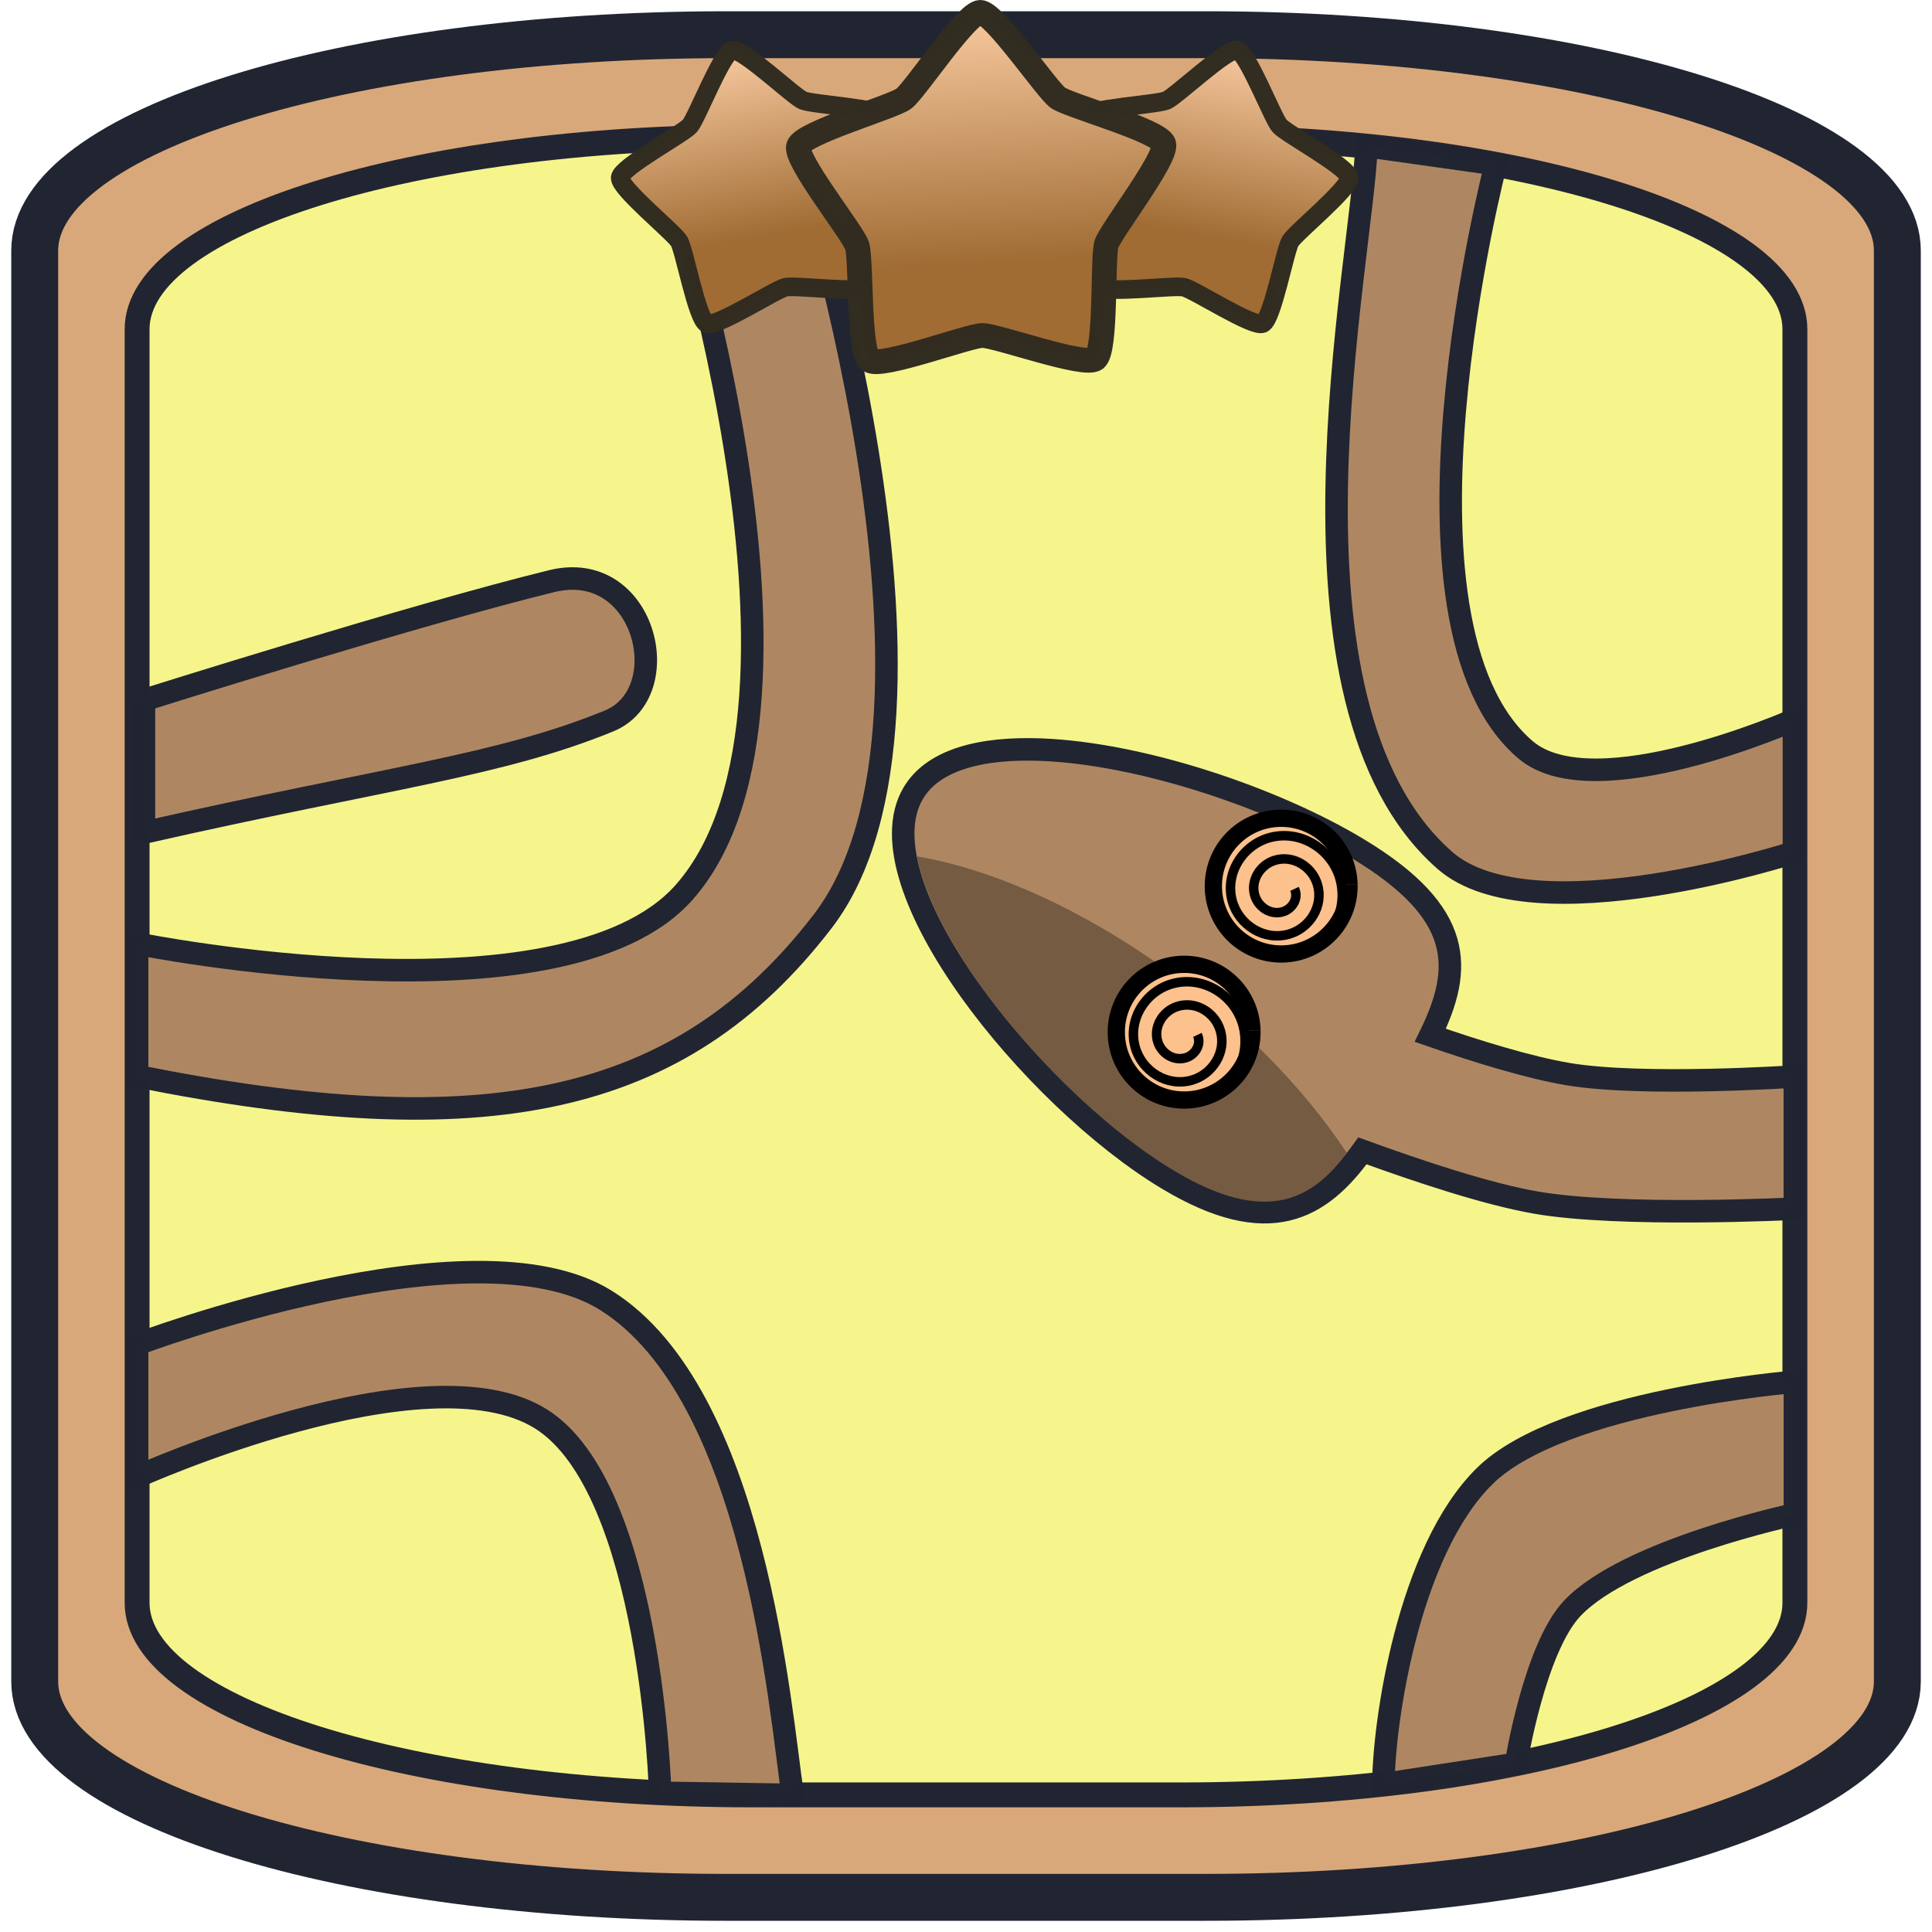
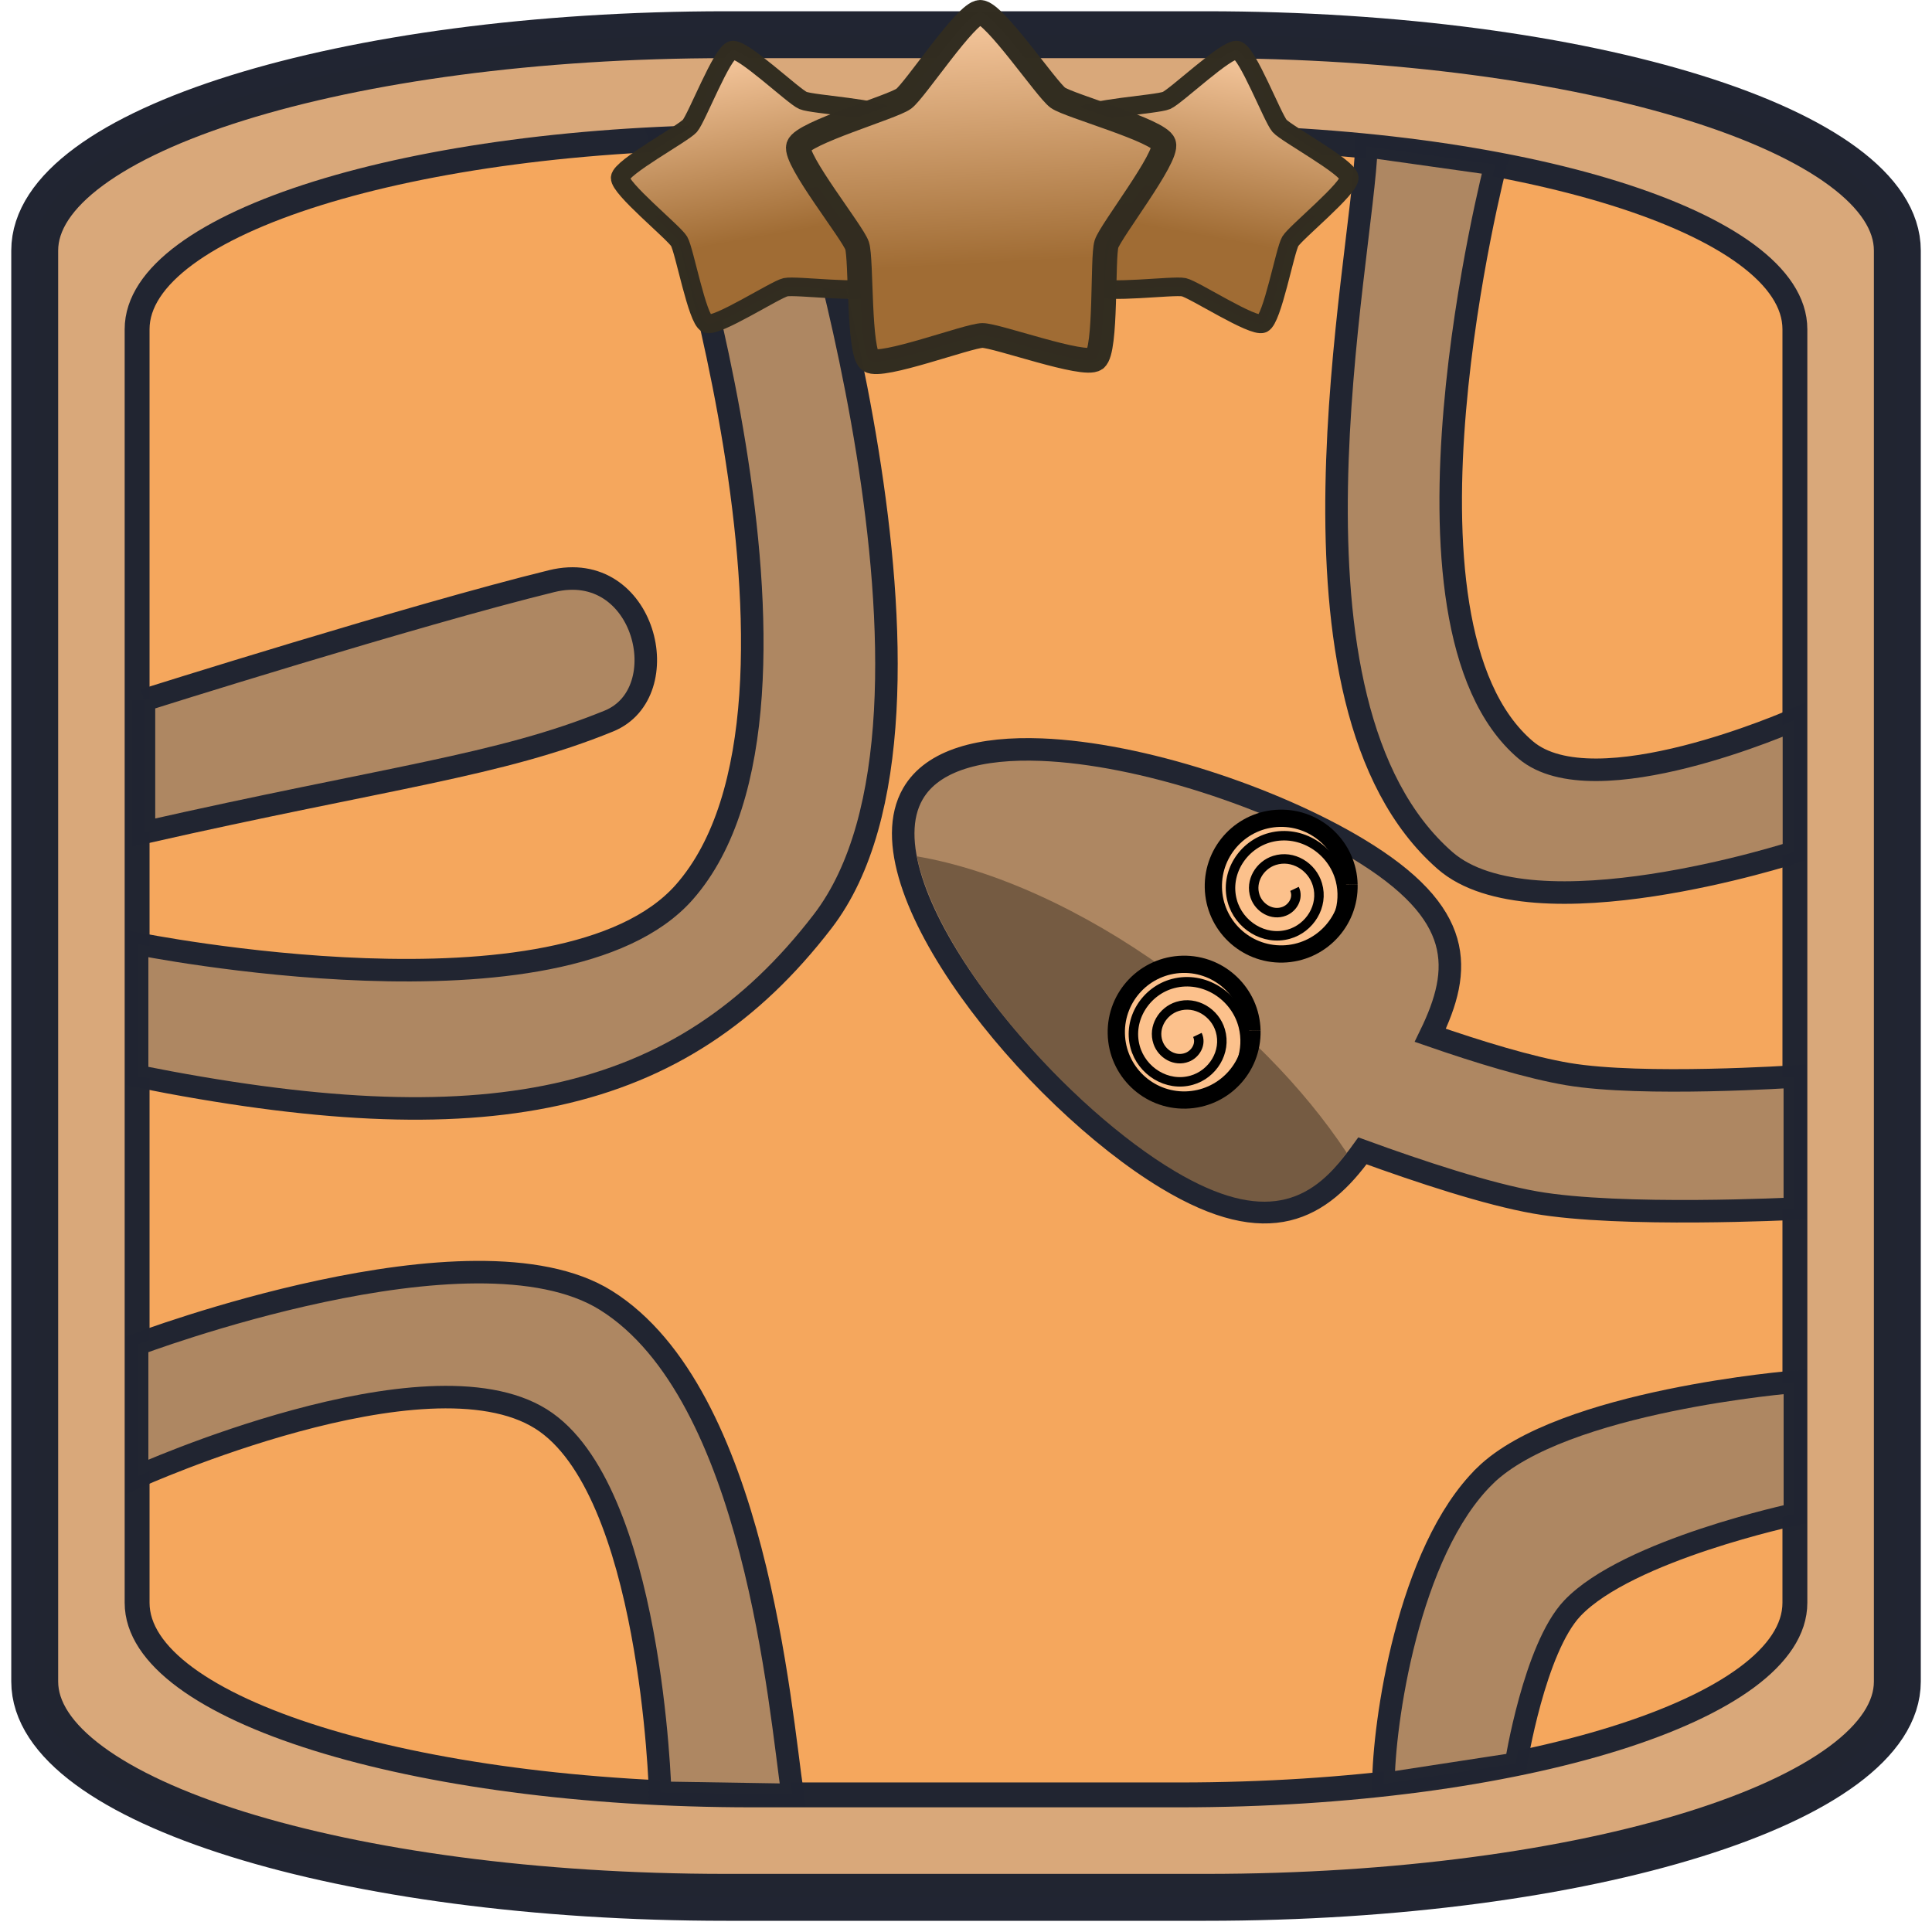
<svg xmlns="http://www.w3.org/2000/svg" xmlns:xlink="http://www.w3.org/1999/xlink" width="130" height="130" viewBox="0 0 34.396 34.396" version="1.1" id="svg1">
  <defs id="defs1">
    <linearGradient xlink:href="#linearGradient33" id="linearGradient34-5-6" x1="9.158" y1="0.654" x2="9.524" y2="7.639" gradientUnits="userSpaceOnUse" />
    <linearGradient id="linearGradient33">
      <stop style="stop-color:#ffd1a8;stop-opacity:1;" offset="0" id="stop33" />
      <stop style="stop-color:#a06c34;stop-opacity:1;" offset="0.696" id="stop34" />
    </linearGradient>
    <linearGradient xlink:href="#linearGradient33" id="linearGradient24" gradientUnits="userSpaceOnUse" x1="9.158" y1="0.654" x2="9.524" y2="7.639" />
    <linearGradient xlink:href="#linearGradient33" id="linearGradient25" gradientUnits="userSpaceOnUse" x1="9.158" y1="0.654" x2="9.524" y2="7.639" />
  </defs>
  <g id="layer1">
    <rect style="fill:#d9a87a;stroke:#212532;stroke-width:0.835;stroke-linejoin:round;stroke-miterlimit:8.2;stroke-opacity:0.996;stroke-dasharray:none;fill-opacity:1" id="rect1" width="33.161" height="33.161" x="0.618" y="0.618" ry="3.843" rx="12.308" />
-     <rect style="fill:#f5f58c;stroke:#212532;stroke-width:0.443;stroke-linejoin:round;stroke-miterlimit:8.2;stroke-dasharray:none;stroke-opacity:0.996;fill-opacity:1" id="rect1-8" width="29.514" height="29.514" x="2.441" y="2.441" ry="3.42" rx="10.954" />
+     <rect style="fill:#f5a75d;stroke:#212532;stroke-width:0.443;stroke-linejoin:round;stroke-miterlimit:8.2;stroke-dasharray:none;stroke-opacity:0.996;fill-opacity:1" id="rect1-8" width="29.514" height="29.514" x="2.441" y="2.441" ry="3.42" rx="10.954" />
    <path d="m 26.438,26.274 c -1.378,1.346 -1.808,4.446 -1.808,5.49 l 2.359,-0.362 c 0,0 0.328,-2.058 1.004,-2.77 0.987,-1.04 3.962,-1.673 3.962,-1.673 v -2.359 c 0,0 -4.142,0.331 -5.517,1.673 z" style="fill:#ae8762;stroke:#212532;stroke-width:0.401;stroke-opacity:0.996" id="path13" />
    <path d="m 24.327,2.6 c -0.066,2.028 -1.811,9.91 1.398,12.719 1.559,1.365 6.213,-0.144 6.213,-0.144 v -2.359 c 0,0 -3.555,1.572 -4.776,0.535 C 24.51,11.099 26.629,2.924 26.629,2.924 Z" style="fill:#ae8762;stroke:#212532;stroke-width:0.401;stroke-opacity:0.996" id="path12" />
    <path d="m 2.441,23.933 v 2.359 c 0,0 5.14,-2.316 7.191,-1.03 1.973,1.237 2.121,6.655 2.121,6.655 l 2.359,0.038 C 13.887,30.436 13.448,24.812 10.786,23.15 8.416,21.671 2.441,23.933 2.441,23.933 Z" style="fill:#ae8762;stroke:#212532;stroke-width:0.401;stroke-opacity:0.996" id="path14" />
    <path d="m 11.753,2.479 c 0,0 3.385,10.051 0.429,13.405 -2.157,2.446 -9.741,0.916 -9.741,0.916 v 2.359 C 8.625,20.395 12.105,19.71 14.646,16.403 17.483,12.711 14.112,2.444 14.112,2.444 Z" style="fill:#ae8762;stroke:#212532;stroke-width:0.401;stroke-opacity:0.996;fill-opacity:1" id="path5" />
    <path d="m 2.563,12.463 v 2.359 c 4.353,-0.985 6.332,-1.19 8.279,-1.986 1.225,-0.501 0.646,-2.898 -1.019,-2.49 -2.448,0.6 -7.26,2.118 -7.26,2.118 z" style="fill:#ae8762;stroke:#212532;stroke-width:0.401;stroke-opacity:0.996" id="path6" />
    <path d="m 18.537,13.346 c -1.069,-0.041 -1.932,0.177 -2.284,0.785 -0.937,1.623 2.125,5.408 4.526,6.854 1.813,1.092 2.732,0.539 3.477,-0.496 1.04,0.379 2.23,0.77 3.076,0.919 1.518,0.268 4.622,0.11 4.622,0.11 v -2.353 c 0,0 -2.714,0.183 -4.043,-0.043 -0.679,-0.115 -1.581,-0.39 -2.447,-0.69 0.574,-1.179 0.624,-2.17 -1.293,-3.324 -1.501,-0.903 -3.853,-1.693 -5.634,-1.762 z" style="fill:#ae8762;stroke:#212532;stroke-width:0.401;stroke-opacity:0.996" id="path18" />
    <path style="fill:#fcc18c;fill-opacity:1;stroke:#000000;stroke-width:0.307;stroke-dasharray:none;stroke-opacity:1" id="path21-9" d="m 24.017,15.75 a 1.208,1.208 0 0 1 -1.181,1.234 1.208,1.208 0 0 1 -1.234,-1.181 1.208,1.208 0 0 1 1.18,-1.235 1.208,1.208 0 0 1 1.235,1.18" />
    <path style="fill:none;fill-rule:evenodd;stroke:#000000;stroke-width:0.165;stroke-dasharray:none" id="path22-1" d="m 19.906,17.712 c 0.074,0.155 -0.028,0.332 -0.178,0.39 -0.21,0.082 -0.439,-0.054 -0.509,-0.259 -0.091,-0.265 0.081,-0.547 0.34,-0.628 0.32,-0.101 0.655,0.107 0.747,0.421 0.111,0.374 -0.134,0.763 -0.501,0.866 -0.429,0.121 -0.871,-0.16 -0.985,-0.582 -0.131,-0.483 0.187,-0.979 0.663,-1.104 0.538,-0.141 1.088,0.213 1.223,0.744 0.104,0.409 -0.049,0.849 -0.373,1.115" transform="matrix(1.021133,0,0,1.021133,2.719696,-2.261146)" />
    <path d="M 23.976,20.523 A 7.037,3.409 37.497 0 0 20.757,17.261 7.037,3.409 37.497 0 0 16.324,15.246 c 0.379,1.846 2.719,4.492 4.593,5.606 1.581,0.94 2.422,0.546 3.059,-0.328 z" style="fill:#755b42;stroke:#000000;stroke-width:0.16;stroke-opacity:0;fill-opacity:1" id="path24" />
    <path style="fill:#fcc18c;fill-opacity:1;stroke:#000000;stroke-width:0.307;stroke-dasharray:none;stroke-opacity:1" id="path21-9-3" d="m 22.289,18.35 a 1.208,1.208 0 0 1 -1.181,1.234 1.208,1.208 0 0 1 -1.234,-1.181 1.208,1.208 0 0 1 1.18,-1.235 1.208,1.208 0 0 1 1.235,1.18" />
    <path style="fill:none;fill-rule:evenodd;stroke:#000000;stroke-width:0.165;stroke-dasharray:none" id="path22-1-9" d="m 19.906,17.712 c 0.074,0.155 -0.028,0.332 -0.178,0.39 -0.21,0.082 -0.439,-0.054 -0.509,-0.259 -0.091,-0.265 0.081,-0.547 0.34,-0.628 0.32,-0.101 0.655,0.107 0.747,0.421 0.111,0.374 -0.134,0.763 -0.501,0.866 -0.429,0.121 -0.871,-0.16 -0.985,-0.582 -0.131,-0.483 0.187,-0.979 0.663,-1.104 0.538,-0.141 1.088,0.213 1.223,0.744 0.104,0.409 -0.049,0.849 -0.373,1.115" transform="matrix(1.021133,0,0,1.021133,0.9908456,0.3386472)" />
    <path style="fill:url(#linearGradient24);fill-opacity:1;fill-rule:nonzero;stroke:#322d21;stroke-width:0.443;stroke-linejoin:round;stroke-miterlimit:8.2;stroke-opacity:0.996" id="path1-5-7" d="M 11.386,7.222 C 11.183,7.371 9.615,6.801 9.363,6.803 9.112,6.804 7.551,7.395 7.346,7.249 7.142,7.102 7.199,5.434 7.12,5.196 7.04,4.957 5.996,3.655 6.072,3.415 6.148,3.176 7.752,2.715 7.955,2.565 8.157,2.416 9.073,1.021 9.324,1.019 c 0.251,-0.002 1.186,1.381 1.39,1.528 0.204,0.146 1.815,0.586 1.894,0.825 0.079,0.239 -0.947,1.555 -1.024,1.794 -0.076,0.24 0.003,1.907 -0.199,2.056 z" transform="matrix(0.7284932,0.1689472,-0.1689472,0.7284932,15.40575,-1.424173)" />
    <path style="fill:url(#linearGradient25);fill-opacity:1;fill-rule:nonzero;stroke:#322d21;stroke-width:0.443;stroke-linejoin:round;stroke-miterlimit:8.2;stroke-opacity:0.996" id="path1-5-7-0" d="M 11.386,7.222 C 11.183,7.371 9.615,6.801 9.363,6.803 9.112,6.804 7.551,7.395 7.346,7.249 7.142,7.102 7.199,5.434 7.12,5.196 7.04,4.957 5.996,3.655 6.072,3.415 6.148,3.176 7.752,2.715 7.955,2.565 8.157,2.416 9.073,1.021 9.324,1.019 c 0.251,-0.002 1.186,1.381 1.39,1.528 0.204,0.146 1.815,0.586 1.894,0.825 0.079,0.239 -0.947,1.555 -1.024,1.794 -0.076,0.24 0.003,1.907 -0.199,2.056 z" transform="matrix(-0.7284932,0.1689472,0.1689472,0.7284932,19.6567,-1.424173)" />
    <path style="fill:url(#linearGradient34-5-6);fill-opacity:1;fill-rule:nonzero;stroke:#322d21;stroke-width:0.443;stroke-linejoin:round;stroke-miterlimit:8.2;stroke-opacity:0.996" id="path1-5" d="M 11.386,7.222 C 11.183,7.371 9.615,6.801 9.363,6.803 9.112,6.804 7.551,7.395 7.346,7.249 7.142,7.102 7.199,5.434 7.12,5.196 7.04,4.957 5.996,3.655 6.072,3.415 6.148,3.176 7.752,2.715 7.955,2.565 8.157,2.416 9.073,1.021 9.324,1.019 c 0.251,-0.002 1.186,1.381 1.39,1.528 0.204,0.146 1.815,0.586 1.894,0.825 0.079,0.239 -0.947,1.555 -1.024,1.794 -0.076,0.24 0.003,1.907 -0.199,2.056 z" transform="matrix(0.9945855,0,0,0.9945855,8.177655,-0.7933162)" />
  </g>
</svg>
